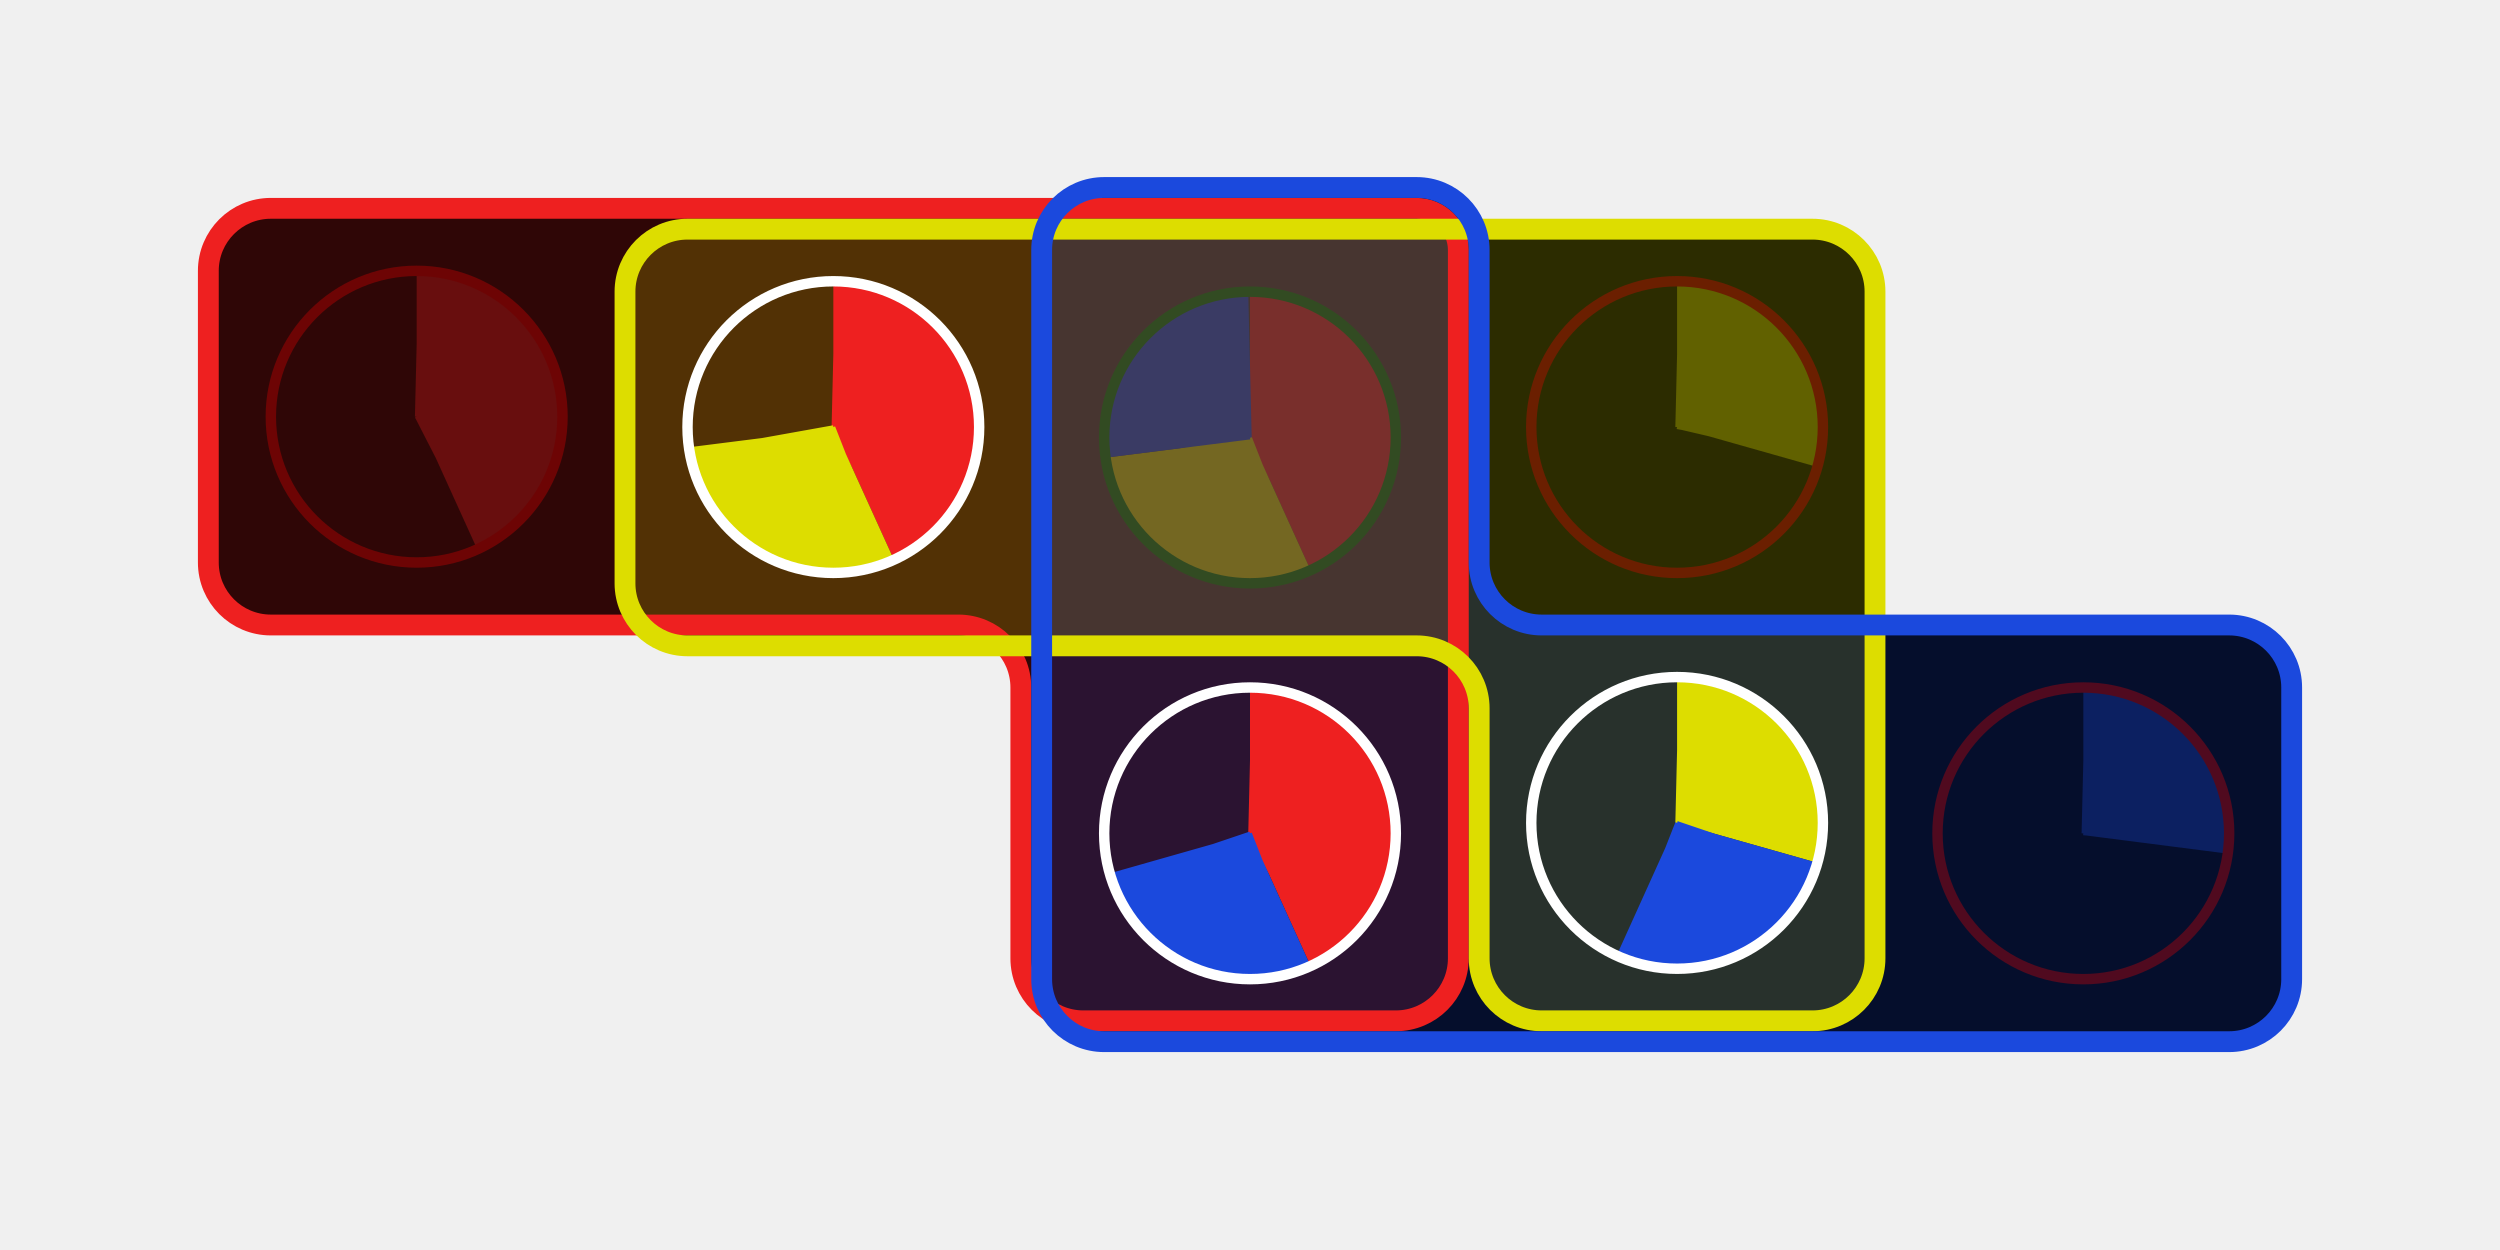
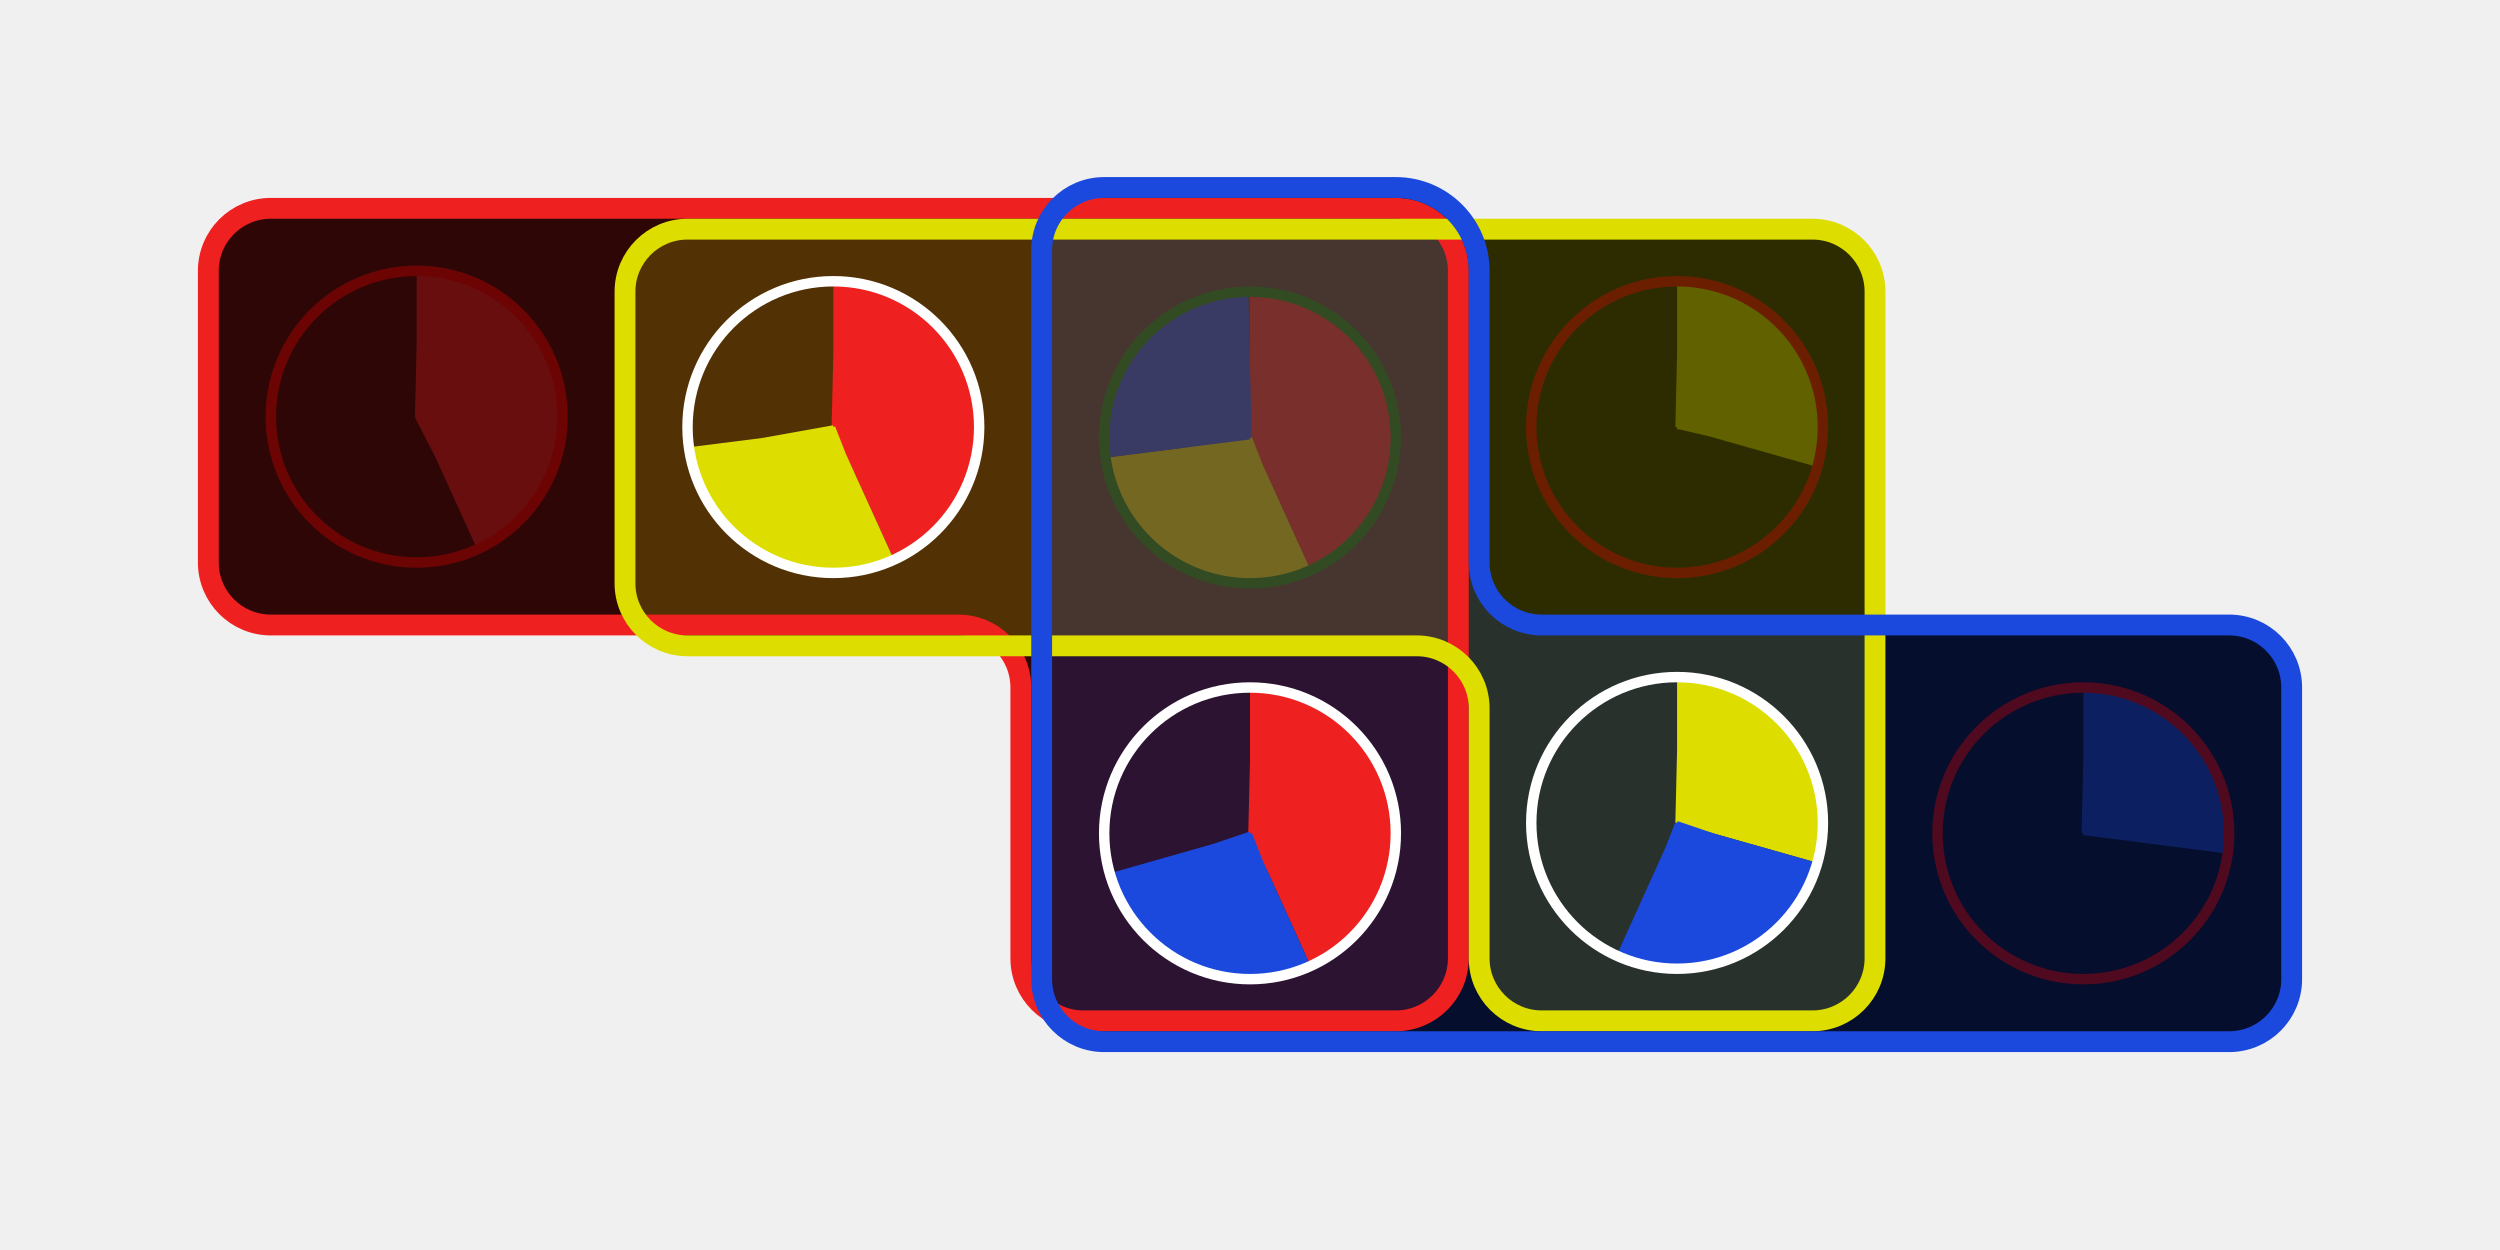
<svg xmlns="http://www.w3.org/2000/svg" viewBox="-10 -10 120 60" width="480px">
  <defs>
    <mask id="background_mask">
-       <path d="M3,20 A3,3,0,0,1,0,17 L0,3 A3,3,0,0,1,3,0 L58,0 A2,2,0,0,1,60,2 L60,36 A3,3,0,0,1,57,39 L42,39 A3,3,0,0,1,39,36 L39,23 A3,3,0,0,0,36,20 z" fill="white" stroke="none" />
+       <path d="M3,20 A3,3,0,0,1,0,17 L0,3 A3,3,0,0,1,3,0 L57,0 A3,3,0,0,1,60,3 L60,36 A3,3,0,0,1,57,39 L42,39 A3,3,0,0,1,39,36 L39,23 A3,3,0,0,0,36,20 z" fill="white" stroke="none" />
      <path d="M23,21 A3,3,0,0,1,20,18 L20,4 A3,3,0,0,1,23,1 L77,1 A3,3,0,0,1,80,4 L80,36 A3,3,0,0,1,77,39 L64,39 A3,3,0,0,1,61,36 L61,24 A3,3,0,0,0,58,21 z" fill="white" stroke="none" />
-       <path d="M43,40 A3,3,0,0,1,40,37 L40,2 A3,3,0,0,1,43,-1 L58,-1 A3,3,0,0,1,61,2 L61,17 A3,3,0,0,0,64,20 L97,20 A3,3,0,0,1,100,23 L100,37 A3,3,0,0,1,97,40 z" fill="white" stroke="none" />
+       <path d="M43,40 A3,3,0,0,1,40,37 L40,2 A3,3,0,0,1,43,-1 L57,-1 A4,4,0,0,1,61,3 L61,17 A3,3,0,0,0,64,20 L97,20 A3,3,0,0,1,100,23 L100,37 A3,3,0,0,1,97,40 z" fill="white" stroke="none" />
    </mask>
  </defs>
  <rect height="60" mask="url(#background_mask)" width="120" x="-10" y="-10" />
-   <path d="M3,20 A3,3,0,0,1,0,17 L0,3 A3,3,0,0,1,3,0 L58,0 A2,2,0,0,1,60,2 L60,36 A3,3,0,0,1,57,39 L42,39 A3,3,0,0,1,39,36 L39,23 A3,3,0,0,0,36,20 z" fill="#EE2020" fill-opacity="0.2" stroke="none" stroke-width="1" />
+   <path d="M3,20 A3,3,0,0,1,0,17 L0,3 A3,3,0,0,1,3,0 L57,0 A3,3,0,0,1,60,3 L60,36 A3,3,0,0,1,57,39 L42,39 A3,3,0,0,1,39,36 L39,23 A3,3,0,0,0,36,20 z" fill="#EE2020" fill-opacity="0.2" stroke="none" stroke-width="1" />
  <path d="M23,21 A3,3,0,0,1,20,18 L20,4 A3,3,0,0,1,23,1 L77,1 A3,3,0,0,1,80,4 L80,36 A3,3,0,0,1,77,39 L64,39 A3,3,0,0,1,61,36 L61,24 A3,3,0,0,0,58,21 z" fill="#DDDD00" fill-opacity="0.2" stroke="none" stroke-width="1" />
-   <path d="M43,40 A3,3,0,0,1,40,37 L40,2 A3,3,0,0,1,43,-1 L58,-1 A3,3,0,0,1,61,2 L61,17 A3,3,0,0,0,64,20 L97,20 A3,3,0,0,1,100,23 L100,37 A3,3,0,0,1,97,40 z" fill="#1B49DD" fill-opacity="0.2" stroke="none" stroke-width="1" />
-   <path d="M3,20 A3,3,0,0,1,0,17 L0,3 A3,3,0,0,1,3,0 L58,0 A2,2,0,0,1,60,2 L60,36 A3,3,0,0,1,57,39 L42,39 A3,3,0,0,1,39,36 L39,23 A3,3,0,0,0,36,20 z" fill="none" stroke="#EE2020" stroke-width="1" />
+   <path d="M43,40 A3,3,0,0,1,40,37 L40,2 A3,3,0,0,1,43,-1 L57,-1 A4,4,0,0,1,61,3 L61,17 A3,3,0,0,0,64,20 L97,20 A3,3,0,0,1,100,23 L100,37 A3,3,0,0,1,97,40 z" fill="#1B49DD" fill-opacity="0.2" stroke="none" stroke-width="1" />
+   <path d="M3,20 A3,3,0,0,1,0,17 L0,3 A3,3,0,0,1,3,0 L57,0 A3,3,0,0,1,60,3 L60,36 A3,3,0,0,1,57,39 L42,39 A3,3,0,0,1,39,36 L39,23 A3,3,0,0,0,36,20 z" fill="none" stroke="#EE2020" stroke-width="1" />
  <path d="M23,21 A3,3,0,0,1,20,18 L20,4 A3,3,0,0,1,23,1 L77,1 A3,3,0,0,1,80,4 L80,36 A3,3,0,0,1,77,39 L64,39 A3,3,0,0,1,61,36 L61,24 A3,3,0,0,0,58,21 z" fill="none" stroke="#DDDD00" stroke-width="1" />
-   <path d="M43,40 A3,3,0,0,1,40,37 L40,2 A3,3,0,0,1,43,-1 L58,-1 A3,3,0,0,1,61,2 L61,17 A3,3,0,0,0,64,20 L97,20 A3,3,0,0,1,100,23 L100,37 A3,3,0,0,1,97,40 z" fill="none" stroke="#1B49DD" stroke-width="1" />
+   <path d="M43,40 A3,3,0,0,1,40,37 L40,2 A3,3,0,0,1,43,-1 L57,-1 A4,4,0,0,1,61,3 L61,17 A3,3,0,0,0,64,20 L97,20 A3,3,0,0,1,100,23 L100,37 A3,3,0,0,1,97,40 z" fill="none" stroke="#1B49DD" stroke-width="1" />
  <g opacity="0.3" transform="rotate(-90 10 10)">
    <circle cx="10" cy="10" fill="transparent" r="3.5" stroke="#EE2020" stroke-dasharray="9.488, 21.991" stroke-width="7" />
    <circle cx="10" cy="10" fill="transparent" r="7" stroke="red" stroke-width="0.5" />
  </g>
  <g transform="rotate(-90 30 10.5)">
    <circle cx="30" cy="10.5" fill="transparent" r="3.5" stroke="#EE2020" stroke-dasharray="9.488, 21.991" stroke-width="7" />
    <circle cx="30" cy="10.5" fill="transparent" r="3.5" stroke="#DDDD00" stroke-dasharray="6.473, 21.991" stroke-dashoffset="-9.488" stroke-width="7" />
    <circle cx="30" cy="10.5" fill="transparent" r="7" stroke="white" stroke-width="0.5" />
  </g>
  <g opacity="0.3" transform="rotate(-90 50 11)">
    <circle cx="50" cy="11" fill="transparent" r="3.5" stroke="#EE2020" stroke-dasharray="9.488, 21.991" stroke-width="7" />
    <circle cx="50" cy="11" fill="transparent" r="3.5" stroke="#DDDD00" stroke-dasharray="6.473, 21.991" stroke-dashoffset="-9.488" stroke-width="7" />
    <circle cx="50" cy="11" fill="transparent" r="3.5" stroke="#1B49DD" stroke-dasharray="6.03, 21.991" stroke-dashoffset="-15.961" stroke-width="7" />
    <circle cx="50" cy="11" fill="transparent" r="7" stroke="green" stroke-width="0.5" />
  </g>
  <g transform="rotate(-90 50 30)">
    <circle cx="50" cy="30" fill="transparent" r="3.5" stroke="#EE2020" stroke-dasharray="9.488, 21.991" stroke-width="7" />
    <circle cx="50" cy="30" fill="transparent" r="3.5" stroke="#1B49DD" stroke-dasharray="6.03, 21.991" stroke-dashoffset="-9.488" stroke-width="7" />
    <circle cx="50" cy="30" fill="transparent" r="7" stroke="white" stroke-width="0.5" />
  </g>
  <g opacity="0.3" transform="rotate(-90 70.5 10.5)">
    <circle cx="70.5" cy="10.5" fill="transparent" r="3.5" stroke="#DDDD00" stroke-dasharray="6.473, 21.991" stroke-width="7" />
    <circle cx="70.5" cy="10.5" fill="transparent" r="7" stroke="red" stroke-width="0.5" />
  </g>
  <g transform="rotate(-90 70.5 29.5)">
    <circle cx="70.5" cy="29.5" fill="transparent" r="3.5" stroke="#DDDD00" stroke-dasharray="6.473, 21.991" stroke-width="7" />
    <circle cx="70.5" cy="29.5" fill="transparent" r="3.5" stroke="#1B49DD" stroke-dasharray="6.03, 21.991" stroke-dashoffset="-6.473" stroke-width="7" />
    <circle cx="70.5" cy="29.5" fill="transparent" r="7" stroke="white" stroke-width="0.5" />
  </g>
  <g opacity="0.3" transform="rotate(-90 90 30)">
    <circle cx="90" cy="30" fill="transparent" r="3.5" stroke="#1B49DD" stroke-dasharray="6.03, 21.991" stroke-width="7" />
    <circle cx="90" cy="30" fill="transparent" r="7" stroke="red" stroke-width="0.5" />
  </g>
</svg>
